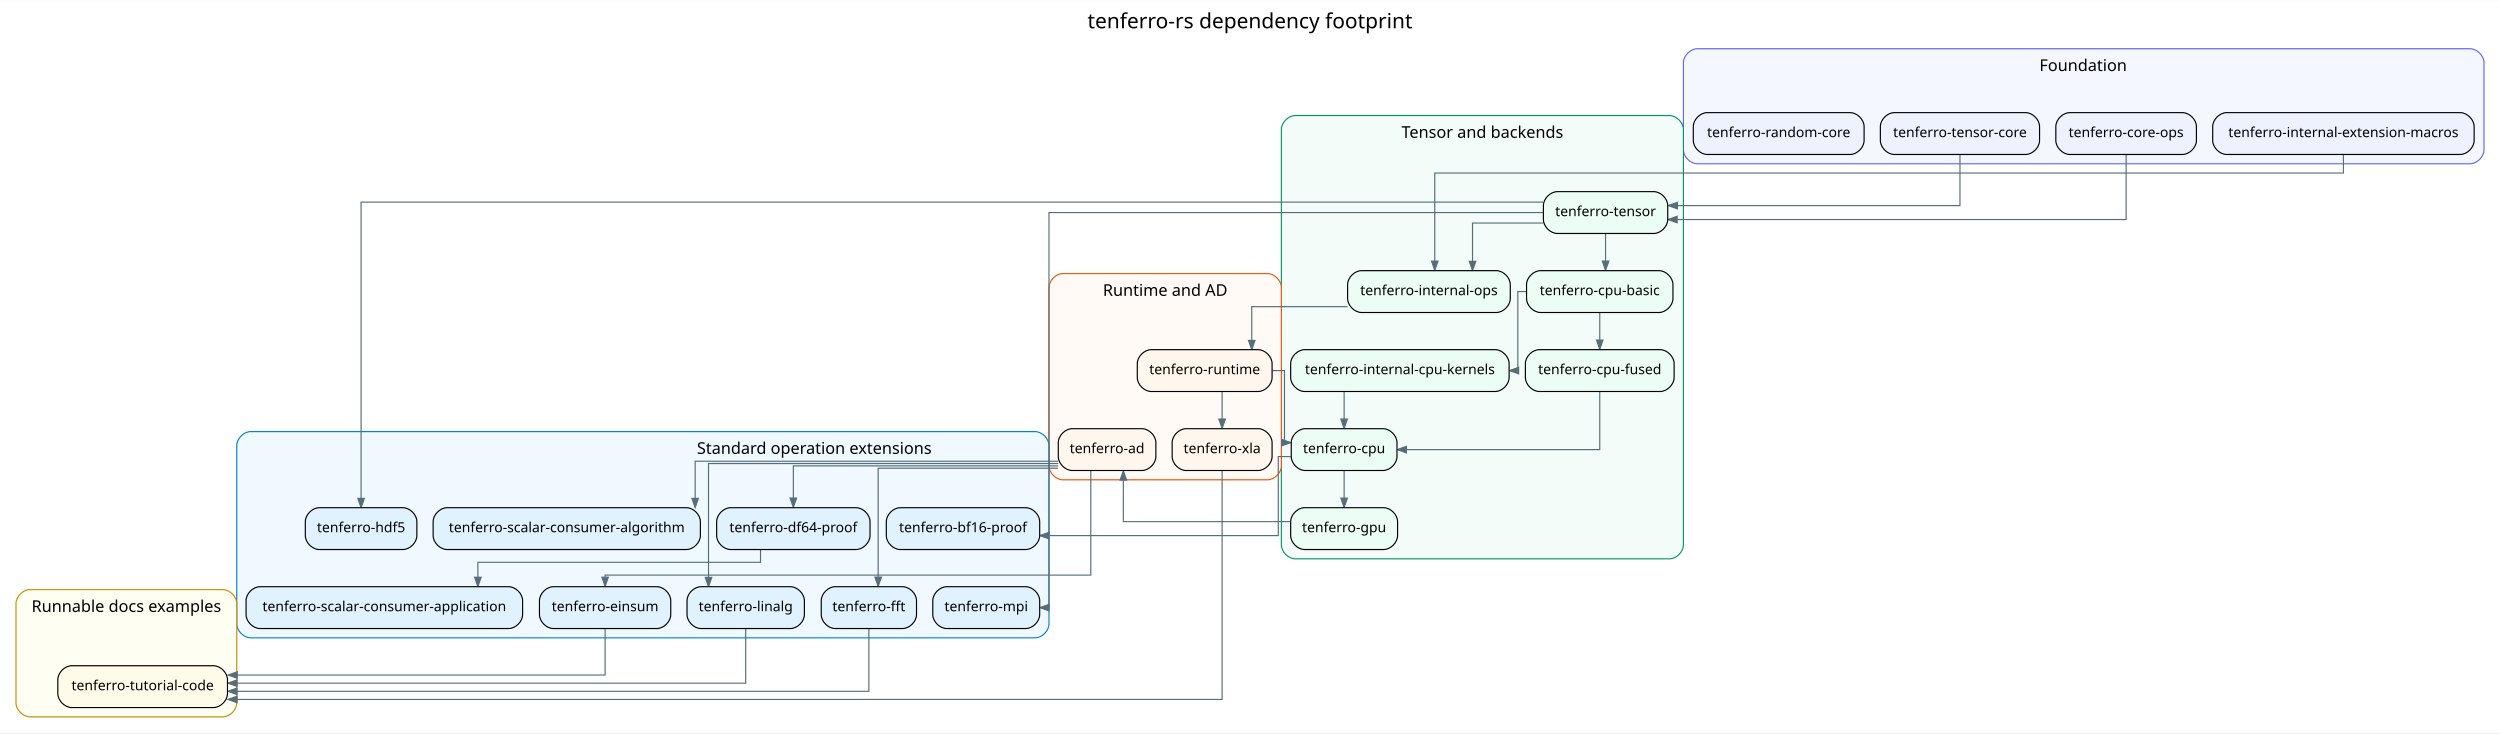
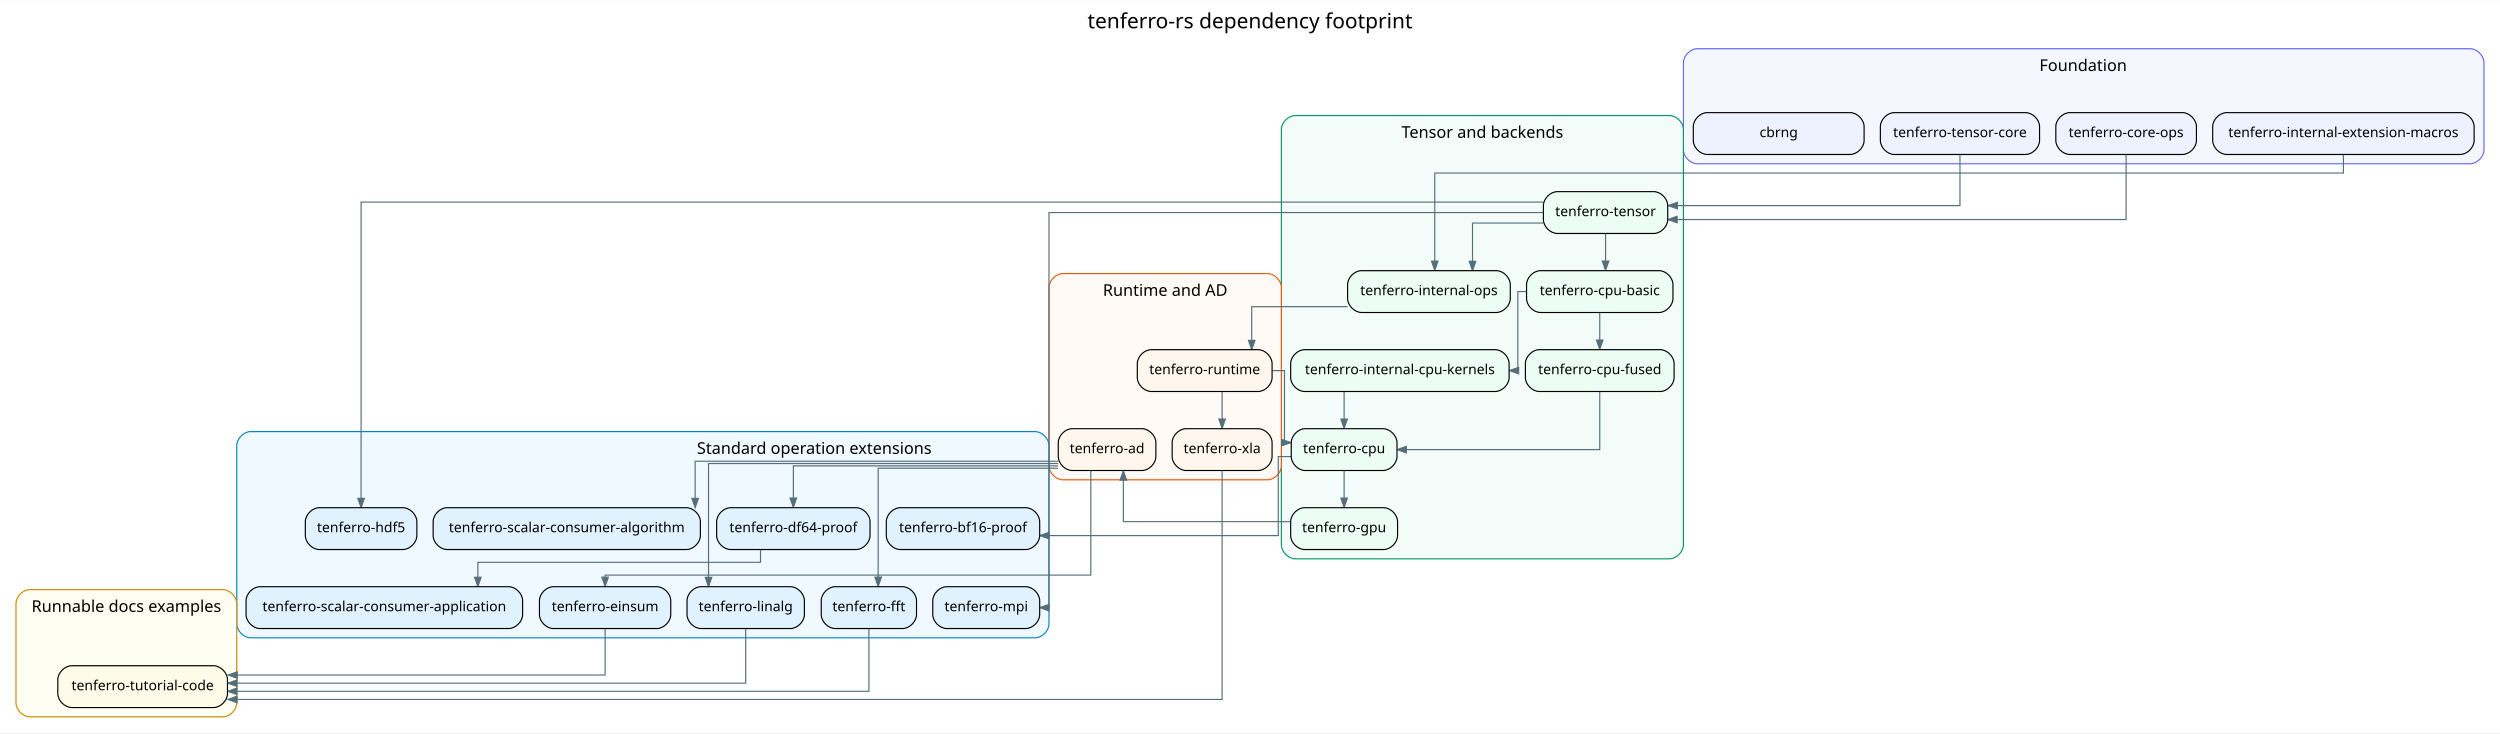
<svg xmlns="http://www.w3.org/2000/svg" xmlns:xlink="http://www.w3.org/1999/xlink" width="2152pt" height="631pt" viewBox="0.00 0.00 2151.52 630.52" role="img" aria-labelledby="dependency-footprint-title dependency-footprint-desc">
  <g id="graph0" class="graph" transform="scale(1 1) rotate(0) translate(5.76 624.76)">
    <polygon fill="#ffffff" stroke="transparent" points="-5.76,5.76 -5.76,-624.76 2145.76,-624.76 2145.76,5.76 -5.76,5.76" />
    <text text-anchor="middle" x="1070" y="-600.6" font-family="IBM Plex Sans" font-size="18.00">tenferro-rs dependency footprint</text>
    <g id="clust1" class="cluster">
      <path fill="#f5f7ff" stroke="#6366f1" d="M1455,-484C1455,-484 2120,-484 2120,-484 2126,-484 2132,-490 2132,-496 2132,-496 2132,-571 2132,-571 2132,-577 2126,-583 2120,-583 2120,-583 1455,-583 1455,-583 1449,-583 1443,-577 1443,-571 1443,-571 1443,-496 1443,-496 1443,-490 1449,-484 1455,-484" />
    </g>
    <g id="clust3" class="cluster">
      <path fill="#f3fcf8" stroke="#059669" d="M1109,-144C1109,-144 1431,-144 1431,-144 1437,-144 1443,-150 1443,-156 1443,-156 1443,-513.5 1443,-513.5 1443,-519.5 1437,-525.5 1431,-525.5 1431,-525.5 1109,-525.5 1109,-525.5 1103,-525.5 1097,-519.5 1097,-513.5 1097,-513.5 1097,-156 1097,-156 1097,-150 1103,-144 1109,-144" />
    </g>
    <g id="clust5" class="cluster">
      <path fill="#fffaf5" stroke="#ea580c" d="M909,-212C909,-212 1085,-212 1085,-212 1091,-212 1097,-218 1097,-224 1097,-224 1097,-377.5 1097,-377.5 1097,-383.5 1091,-389.5 1085,-389.5 1085,-389.5 909,-389.5 909,-389.5 903,-389.5 897,-383.5 897,-377.5 897,-377.5 897,-224 897,-224 897,-218 903,-212 909,-212" />
    </g>
    <g id="clust7" class="cluster">
      <path fill="#f0f9ff" stroke="#0284c7" d="M210,-76C210,-76 885,-76 885,-76 891,-76 897,-82 897,-88 897,-88 897,-241.5 897,-241.5 897,-247.5 891,-253.5 885,-253.5 885,-253.5 210,-253.5 210,-253.5 204,-253.5 198,-247.5 198,-241.5 198,-241.5 198,-88 198,-88 198,-82 204,-76 210,-76" />
    </g>
    <g id="clust9" class="cluster">
      <path fill="#fffef2" stroke="#ca8a04" d="M20,-8C20,-8 186,-8 186,-8 192,-8 198,-14 198,-20 198,-20 198,-105.5 198,-105.5 198,-111.5 192,-117.5 186,-117.5 186,-117.5 20,-117.5 20,-117.5 14,-117.5 8,-111.5 8,-105.5 8,-105.5 8,-20 8,-20 8,-14 14,-8 20,-8" />
    </g>
    <g id="edge1" class="edge">
      <path fill="none" stroke="#546e7a" d="M1681,-491.73C1681,-473.44 1681,-448 1681,-448 1681,-448 1437.83,-448 1437.83,-448" />
      <polygon fill="#546e7a" stroke="#546e7a" points="1437.83,-445.2 1429.83,-448 1437.83,-450.8 1437.83,-445.2" />
    </g>
    <g id="edge14" class="edge">
      <path fill="none" stroke="#546e7a" d="M2011,-491.81C2011,-483.72 2011,-476 2011,-476 2011,-476 1229,-476 1229,-476 1229,-476 1229,-400.24 1229,-400.24" />
      <polygon fill="#546e7a" stroke="#546e7a" points="1231.8,-400.24 1229,-392.24 1226.2,-400.24 1231.8,-400.24" />
    </g>
    <g id="edge2" class="edge">
      <path fill="none" stroke="#546e7a" d="M1824,-491.71C1824,-469.79 1824,-436 1824,-436 1824,-436 1437.59,-436 1437.59,-436" />
      <polygon fill="#546e7a" stroke="#546e7a" points="1437.59,-433.2 1429.59,-436 1437.59,-438.8 1437.59,-433.2" />
    </g>
    <g id="edge4" class="edge">
      <path fill="none" stroke="#546e7a" d="M1376,-423.78C1376,-423.78 1376,-400.27 1376,-400.27" />
      <polygon fill="#546e7a" stroke="#546e7a" points="1378.8,-400.27 1376,-392.27 1373.2,-400.27 1378.8,-400.27" />
    </g>
    <g id="edge13" class="edge">
      <path fill="none" stroke="#546e7a" d="M1322.44,-433C1292.64,-433 1261.5,-433 1261.5,-433 1261.5,-433 1261.5,-400.02 1261.5,-400.02" />
      <polygon fill="#546e7a" stroke="#546e7a" points="1264.3,-400.02 1261.5,-392.02 1258.7,-400.02 1264.3,-400.02" />
    </g>
    <g id="edge18" class="edge">
      <path fill="none" stroke="#546e7a" d="M1322.45,-442C1197.45,-442 897,-442 897,-442 897,-442 897,-102 897,-102 897,-102 896.2,-102 896.2,-102" />
      <polygon fill="#546e7a" stroke="#546e7a" points="897.03,-99.2 889.03,-102 897.03,-104.8 897.03,-99.2" />
    </g>
    <g id="edge19" class="edge">
      <path fill="none" stroke="#546e7a" d="M1322.15,-451C1104.97,-451 305,-451 305,-451 305,-451 305,-196.01 305,-196.01" />
      <polygon fill="#546e7a" stroke="#546e7a" points="307.8,-196.01 305,-188.01 302.2,-196.01 307.8,-196.01" />
    </g>
    <g id="edge6" class="edge">
      <path fill="none" stroke="#546e7a" d="M1151,-287.78C1151,-287.78 1151,-264.27 1151,-264.27" />
      <polygon fill="#546e7a" stroke="#546e7a" points="1153.8,-264.27 1151,-256.27 1148.2,-264.27 1153.8,-264.27" />
    </g>
    <g id="edge3" class="edge">
      <path fill="none" stroke="#546e7a" d="M1307.78,-374C1303.3,-374 1300.5,-374 1300.5,-374 1300.5,-374 1300.5,-306 1300.5,-306 1300.5,-306 1299.77,-306 1299.77,-306" />
      <polygon fill="#546e7a" stroke="#546e7a" points="1301.2,-303.2 1293.2,-306 1301.2,-308.8 1301.2,-303.2" />
    </g>
    <g id="edge5" class="edge">
      <path fill="none" stroke="#546e7a" d="M1371,-355.78C1371,-355.78 1371,-332.27 1371,-332.27" />
      <polygon fill="#546e7a" stroke="#546e7a" points="1373.8,-332.27 1371,-324.27 1368.2,-332.27 1373.8,-332.27" />
    </g>
    <g id="edge7" class="edge">
      <path fill="none" stroke="#546e7a" d="M1371,-287.78C1371,-267.63 1371,-238 1371,-238 1371,-238 1204.58,-238 1204.58,-238" />
      <polygon fill="#546e7a" stroke="#546e7a" points="1204.58,-235.2 1196.58,-238 1204.58,-240.8 1204.58,-235.2" />
    </g>
    <g id="edge9" class="edge">
      <path fill="none" stroke="#546e7a" d="M1151,-219.78C1151,-219.78 1151,-196.27 1151,-196.27" />
      <polygon fill="#546e7a" stroke="#546e7a" points="1153.8,-196.27 1151,-188.27 1148.2,-196.27 1153.8,-196.27" />
    </g>
    <g id="edge24" class="edge">
      <path fill="none" stroke="#546e7a" d="M1105.26,-232C1098.82,-232 1094.33,-232 1094.33,-232 1094.33,-232 1094.33,-164 1094.33,-164 1094.33,-164 897.03,-164 897.03,-164" />
      <polygon fill="#546e7a" stroke="#546e7a" points="897.03,-161.2 889.03,-164 897.03,-166.8 897.03,-161.2" />
    </g>
    <g id="edge12" class="edge">
      <path fill="none" stroke="#546e7a" d="M1104.52,-176C1048.27,-176 961,-176 961,-176 961,-176 961,-211.73 961,-211.73" />
      <polygon fill="#546e7a" stroke="#546e7a" points="958.2,-211.73 961,-219.73 963.8,-211.73 958.2,-211.73" />
    </g>
    <g id="edge10" class="edge">
      <path fill="none" stroke="#546e7a" d="M1154,-361C1113.91,-361 1071.5,-361 1071.5,-361 1071.5,-361 1071.5,-332.01 1071.5,-332.01" />
      <polygon fill="#546e7a" stroke="#546e7a" points="1074.3,-332.01 1071.5,-324.01 1068.7,-332.01 1074.3,-332.01" />
    </g>
    <g id="edge8" class="edge">
      <path fill="none" stroke="#546e7a" d="M1089.24,-306C1095.51,-306 1099.67,-306 1099.67,-306 1099.67,-306 1099.67,-244 1099.67,-244 1099.67,-244 1100.22,-244 1100.22,-244" />
      <polygon fill="#546e7a" stroke="#546e7a" points="1097.16,-246.8 1105.16,-244 1097.16,-241.2 1097.16,-246.8" />
    </g>
    <g id="edge11" class="edge">
      <path fill="none" stroke="#546e7a" d="M1046,-287.78C1046,-287.78 1046,-264.27 1046,-264.27" />
      <polygon fill="#546e7a" stroke="#546e7a" points="1048.8,-264.27 1046,-256.27 1043.2,-264.27 1048.8,-264.27" />
    </g>
    <g id="edge23" class="edge">
      <path fill="none" stroke="#546e7a" d="M1046,-219.67C1046,-167.68 1046,-23 1046,-23 1046,-23 198.28,-23 198.28,-23" />
      <polygon fill="#546e7a" stroke="#546e7a" points="198.28,-20.2 190.28,-23 198.28,-25.8 198.28,-20.2" />
    </g>
    <g id="edge15" class="edge">
      <path fill="none" stroke="#546e7a" d="M933,-219.68C933,-188.87 933,-130 933,-130 933,-130 515,-130 515,-130 515,-130 515,-128.21 515,-128.21" />
      <polygon fill="#546e7a" stroke="#546e7a" points="517.8,-128.21 515,-120.21 512.2,-128.21 517.8,-128.21" />
    </g>
    <g id="edge16" class="edge">
      <path fill="none" stroke="#546e7a" d="M904.94,-226C813.35,-226 604,-226 604,-226 604,-226 604,-128.03 604,-128.03" />
      <polygon fill="#546e7a" stroke="#546e7a" points="606.8,-128.03 604,-120.03 601.2,-128.03 606.8,-128.03" />
    </g>
    <g id="edge17" class="edge">
      <path fill="none" stroke="#546e7a" d="M904.74,-222C846.85,-222 750,-222 750,-222 750,-222 750,-128.23 750,-128.23" />
      <polygon fill="#546e7a" stroke="#546e7a" points="752.8,-128.23 750,-120.23 747.2,-128.23 752.8,-128.23" />
    </g>
    <g id="edge25" class="edge">
      <path fill="none" stroke="#546e7a" d="M904.81,-224C828.88,-224 677,-224 677,-224 677,-224 677,-196.28 677,-196.28" />
      <polygon fill="#546e7a" stroke="#546e7a" points="679.8,-196.28 677,-188.28 674.2,-196.28 679.8,-196.28" />
    </g>
    <g id="edge26" class="edge">
      <path fill="none" stroke="#546e7a" d="M904.94,-228C811.04,-228 592.5,-228 592.5,-228 592.5,-228 592.5,-196.03 592.5,-196.03" />
      <polygon fill="#546e7a" stroke="#546e7a" points="595.3,-196.03 592.5,-188.03 589.7,-196.03 595.3,-196.03" />
    </g>
    <g id="edge20" class="edge">
      <path fill="none" stroke="#546e7a" d="M515,-83.97C515,-66.94 515,-44 515,-44 515,-44 198.46,-44 198.46,-44" />
      <polygon fill="#546e7a" stroke="#546e7a" points="198.46,-41.2 190.46,-44 198.46,-46.8 198.46,-41.2" />
    </g>
    <g id="edge22" class="edge">
      <path fill="none" stroke="#546e7a" d="M636,-83.89C636,-64.66 636,-37 636,-37 636,-37 198.26,-37 198.26,-37" />
      <polygon fill="#546e7a" stroke="#546e7a" points="198.26,-34.2 190.26,-37 198.26,-39.8 198.26,-34.2" />
    </g>
    <g id="edge21" class="edge">
      <path fill="none" stroke="#546e7a" d="M742,-83.83C742,-62.5 742,-30 742,-30 742,-30 198.23,-30 198.23,-30" />
      <polygon fill="#546e7a" stroke="#546e7a" points="198.23,-27.2 190.23,-30 198.23,-32.8 198.23,-27.2" />
    </g>
    <g id="edge27" class="edge">
      <path fill="none" stroke="#546e7a" d="M648.75,-151.8C648.75,-145.97 648.75,-141 648.75,-141 648.75,-141 405.5,-141 405.5,-141 405.5,-141 405.5,-128.13 405.5,-128.13" />
      <polygon fill="#546e7a" stroke="#546e7a" points="408.3,-128.13 405.5,-120.13 402.7,-128.13 408.3,-128.13" />
    </g>
    <g id="node1" class="node cluster-title">
      <text text-anchor="middle" x="1787" y="-563.8" font-family="IBM Plex Sans" font-size="14.00">Foundation</text>
    </g>
    <g id="node2" class="node">
      <g id="a_node2">
        <a xlink:href="index.html#tenferro-tensor-core" xlink:title="tenferro-tensor-core" target="_parent">
          <path fill="#eef2ff" stroke="black" d="M1737.5,-528C1737.5,-528 1624.5,-528 1624.5,-528 1618.5,-528 1612.5,-522 1612.5,-516 1612.5,-516 1612.5,-504 1612.5,-504 1612.5,-498 1618.5,-492 1624.5,-492 1624.5,-492 1737.5,-492 1737.5,-492 1743.5,-492 1749.5,-498 1749.5,-504 1749.5,-504 1749.5,-516 1749.5,-516 1749.5,-522 1743.5,-528 1737.5,-528" />
          <text text-anchor="middle" x="1681" y="-506.9" font-family="IBM Plex Sans" font-size="12.00">tenferro-tensor-core</text>
        </a>
      </g>
    </g>
    <g id="node3" class="node">
      <g id="a_node3">
        <a xlink:href="index.html#tenferro-internal-extension-macros" xlink:title="tenferro-internal-extension-macros" target="_parent">
          <path fill="#eef2ff" stroke="black" d="M2111.5,-528C2111.5,-528 1910.5,-528 1910.5,-528 1904.5,-528 1898.5,-522 1898.5,-516 1898.5,-516 1898.5,-504 1898.5,-504 1898.5,-498 1904.5,-492 1910.5,-492 1910.5,-492 2111.5,-492 2111.5,-492 2117.5,-492 2123.5,-498 2123.5,-504 2123.5,-504 2123.5,-516 2123.5,-516 2123.5,-522 2117.5,-528 2111.5,-528" />
          <text text-anchor="middle" x="2011" y="-506.9" font-family="IBM Plex Sans" font-size="12.00">tenferro-internal-extension-macros</text>
        </a>
      </g>
    </g>
    <g id="node4" class="node">
      <g id="a_node4">
        <a xlink:href="index.html#tenferro-core-ops" xlink:title="tenferro-core-ops" target="_parent">
          <path fill="#eef2ff" stroke="black" d="M1872.5,-528C1872.5,-528 1775.5,-528 1775.5,-528 1769.5,-528 1763.5,-522 1763.5,-516 1763.5,-516 1763.5,-504 1763.5,-504 1763.5,-498 1769.5,-492 1775.5,-492 1775.5,-492 1872.5,-492 1872.5,-492 1878.5,-492 1884.5,-498 1884.5,-504 1884.5,-504 1884.5,-516 1884.5,-516 1884.5,-522 1878.5,-528 1872.5,-528" />
          <text text-anchor="middle" x="1824" y="-506.9" font-family="IBM Plex Sans" font-size="12.00">tenferro-core-ops</text>
        </a>
      </g>
    </g>
    <g id="node5" class="node">
      <g id="a_node5">
-         <a xlink:href="index.html#tenferro-random-core" xlink:title="tenferro-random-core" target="_parent">
+         <a xlink:href="index.html#cbrng" xlink:title="cbrng" target="_parent">
          <path fill="#eef2ff" stroke="black" d="M1586.5,-528C1586.5,-528 1463.5,-528 1463.5,-528 1457.5,-528 1451.5,-522 1451.5,-516 1451.5,-516 1451.5,-504 1451.5,-504 1451.5,-498 1457.5,-492 1463.5,-492 1463.5,-492 1586.5,-492 1586.5,-492 1592.5,-492 1598.5,-498 1598.5,-504 1598.5,-504 1598.5,-516 1598.5,-516 1598.5,-522 1592.5,-528 1586.5,-528" />
-           <text text-anchor="middle" x="1525" y="-506.9" font-family="IBM Plex Sans" font-size="12.00">tenferro-random-core</text>
+           <text text-anchor="middle" x="1525" y="-506.9" font-family="IBM Plex Sans" font-size="12.00">cbrng</text>
        </a>
      </g>
    </g>
    <g id="node6" class="node cluster-title">
      <text text-anchor="middle" x="1270" y="-506.3" font-family="IBM Plex Sans" font-size="14.00">Tensor and backends</text>
    </g>
    <g id="node7" class="node">
      <g id="a_node7">
        <a xlink:href="index.html#tenferro-tensor" xlink:title="tenferro-tensor" target="_parent">
          <path fill="#ecfdf5" stroke="black" d="M1417.5,-460C1417.5,-460 1334.5,-460 1334.5,-460 1328.5,-460 1322.5,-454 1322.5,-448 1322.5,-448 1322.5,-436 1322.5,-436 1322.5,-430 1328.5,-424 1334.5,-424 1334.5,-424 1417.5,-424 1417.5,-424 1423.5,-424 1429.5,-430 1429.5,-436 1429.5,-436 1429.5,-448 1429.5,-448 1429.5,-454 1423.5,-460 1417.5,-460" />
          <text text-anchor="middle" x="1376" y="-438.9" font-family="IBM Plex Sans" font-size="12.00">tenferro-tensor</text>
        </a>
      </g>
    </g>
    <g id="node8" class="node">
      <g id="a_node8">
        <a xlink:href="index.html#tenferro-internal-cpu-kernels" xlink:title="tenferro-internal-cpu-kernels" target="_parent">
          <path fill="#ecfdf5" stroke="black" d="M1281,-324C1281,-324 1117,-324 1117,-324 1111,-324 1105,-318 1105,-312 1105,-312 1105,-300 1105,-300 1105,-294 1111,-288 1117,-288 1117,-288 1281,-288 1281,-288 1287,-288 1293,-294 1293,-300 1293,-300 1293,-312 1293,-312 1293,-318 1287,-324 1281,-324" />
          <text text-anchor="middle" x="1199" y="-302.9" font-family="IBM Plex Sans" font-size="12.00">tenferro-internal-cpu-kernels</text>
        </a>
      </g>
    </g>
    <g id="node9" class="node">
      <g id="a_node9">
        <a xlink:href="index.html#tenferro-cpu-basic" xlink:title="tenferro-cpu-basic" target="_parent">
          <path fill="#ecfdf5" stroke="black" d="M1422,-392C1422,-392 1320,-392 1320,-392 1314,-392 1308,-386 1308,-380 1308,-380 1308,-368 1308,-368 1308,-362 1314,-356 1320,-356 1320,-356 1422,-356 1422,-356 1428,-356 1434,-362 1434,-368 1434,-368 1434,-380 1434,-380 1434,-386 1428,-392 1422,-392" />
          <text text-anchor="middle" x="1371" y="-370.9" font-family="IBM Plex Sans" font-size="12.00">tenferro-cpu-basic</text>
        </a>
      </g>
    </g>
    <g id="node10" class="node">
      <g id="a_node10">
        <a xlink:href="index.html#tenferro-cpu-fused" xlink:title="tenferro-cpu-fused" target="_parent">
          <path fill="#ecfdf5" stroke="black" d="M1423,-324C1423,-324 1319,-324 1319,-324 1313,-324 1307,-318 1307,-312 1307,-312 1307,-300 1307,-300 1307,-294 1313,-288 1319,-288 1319,-288 1423,-288 1423,-288 1429,-288 1435,-294 1435,-300 1435,-300 1435,-312 1435,-312 1435,-318 1429,-324 1423,-324" />
          <text text-anchor="middle" x="1371" y="-302.9" font-family="IBM Plex Sans" font-size="12.00">tenferro-cpu-fused</text>
        </a>
      </g>
    </g>
    <g id="node11" class="node">
      <g id="a_node11">
        <a xlink:href="index.html#tenferro-cpu" xlink:title="tenferro-cpu" target="_parent">
          <path fill="#ecfdf5" stroke="black" d="M1184.5,-256C1184.5,-256 1117.5,-256 1117.5,-256 1111.5,-256 1105.5,-250 1105.5,-244 1105.5,-244 1105.5,-232 1105.5,-232 1105.5,-226 1111.5,-220 1117.5,-220 1117.5,-220 1184.5,-220 1184.5,-220 1190.5,-220 1196.5,-226 1196.5,-232 1196.5,-232 1196.5,-244 1196.5,-244 1196.5,-250 1190.5,-256 1184.5,-256" />
          <text text-anchor="middle" x="1151" y="-234.9" font-family="IBM Plex Sans" font-size="12.00">tenferro-cpu</text>
        </a>
      </g>
    </g>
    <g id="node12" class="node">
      <g id="a_node12">
        <a xlink:href="index.html#tenferro-gpu" xlink:title="tenferro-gpu" target="_parent">
          <path fill="#ecfdf5" stroke="black" d="M1185,-188C1185,-188 1117,-188 1117,-188 1111,-188 1105,-182 1105,-176 1105,-176 1105,-164 1105,-164 1105,-158 1111,-152 1117,-152 1117,-152 1185,-152 1185,-152 1191,-152 1197,-158 1197,-164 1197,-164 1197,-176 1197,-176 1197,-182 1191,-188 1185,-188" />
          <text text-anchor="middle" x="1151" y="-166.9" font-family="IBM Plex Sans" font-size="12.00">tenferro-gpu</text>
        </a>
      </g>
    </g>
    <g id="node13" class="node">
      <g id="a_node13">
        <a xlink:href="index.html#tenferro-internal-ops" xlink:title="tenferro-internal-ops" target="_parent">
          <path fill="#ecfdf5" stroke="black" d="M1282,-392C1282,-392 1166,-392 1166,-392 1160,-392 1154,-386 1154,-380 1154,-380 1154,-368 1154,-368 1154,-362 1160,-356 1166,-356 1166,-356 1282,-356 1282,-356 1288,-356 1294,-362 1294,-368 1294,-368 1294,-380 1294,-380 1294,-386 1288,-392 1282,-392" />
          <text text-anchor="middle" x="1224" y="-370.9" font-family="IBM Plex Sans" font-size="12.00">tenferro-internal-ops</text>
        </a>
      </g>
    </g>
    <g id="node14" class="node cluster-title">
      <text text-anchor="middle" x="997" y="-370.3" font-family="IBM Plex Sans" font-size="14.00">Runtime and AD</text>
    </g>
    <g id="node15" class="node">
      <g id="a_node15">
        <a xlink:href="index.html#tenferro-runtime" xlink:title="tenferro-runtime" target="_parent">
          <path fill="#fff7ed" stroke="black" d="M1077,-324C1077,-324 985,-324 985,-324 979,-324 973,-318 973,-312 973,-312 973,-300 973,-300 973,-294 979,-288 985,-288 985,-288 1077,-288 1077,-288 1083,-288 1089,-294 1089,-300 1089,-300 1089,-312 1089,-312 1089,-318 1083,-324 1077,-324" />
          <text text-anchor="middle" x="1031" y="-302.9" font-family="IBM Plex Sans" font-size="12.00">tenferro-runtime</text>
        </a>
      </g>
    </g>
    <g id="node16" class="node">
      <g id="a_node16">
        <a xlink:href="index.html#tenferro-xla" xlink:title="tenferro-xla" target="_parent">
          <path fill="#fff7ed" stroke="black" d="M1077,-256C1077,-256 1015,-256 1015,-256 1009,-256 1003,-250 1003,-244 1003,-244 1003,-232 1003,-232 1003,-226 1009,-220 1015,-220 1015,-220 1077,-220 1077,-220 1083,-220 1089,-226 1089,-232 1089,-232 1089,-244 1089,-244 1089,-250 1083,-256 1077,-256" />
          <text text-anchor="middle" x="1046" y="-234.9" font-family="IBM Plex Sans" font-size="12.00">tenferro-xla</text>
        </a>
      </g>
    </g>
    <g id="node17" class="node">
      <g id="a_node17">
        <a xlink:href="index.html#tenferro-ad" xlink:title="tenferro-ad" target="_parent">
          <path fill="#fff7ed" stroke="black" d="M977,-256C977,-256 917,-256 917,-256 911,-256 905,-250 905,-244 905,-244 905,-232 905,-232 905,-226 911,-220 917,-220 917,-220 977,-220 977,-220 983,-220 989,-226 989,-232 989,-232 989,-244 989,-244 989,-250 983,-256 977,-256" />
          <text text-anchor="middle" x="947" y="-234.9" font-family="IBM Plex Sans" font-size="12.00">tenferro-ad</text>
        </a>
      </g>
    </g>
    <g id="node18" class="node cluster-title">
      <text text-anchor="middle" x="695" y="-234.3" font-family="IBM Plex Sans" font-size="14.00">Standard operation extensions</text>
    </g>
    <g id="node19" class="node">
      <g id="a_node19">
        <a xlink:href="index.html#tenferro-einsum" xlink:title="tenferro-einsum" target="_parent">
          <path fill="#e0f2fe" stroke="black" d="M559.5,-120C559.5,-120 470.5,-120 470.5,-120 464.5,-120 458.5,-114 458.5,-108 458.5,-108 458.5,-96 458.5,-96 458.5,-90 464.5,-84 470.5,-84 470.5,-84 559.5,-84 559.5,-84 565.5,-84 571.5,-90 571.5,-96 571.5,-96 571.5,-108 571.5,-108 571.5,-114 565.5,-120 559.5,-120" />
          <text text-anchor="middle" x="515" y="-98.9" font-family="IBM Plex Sans" font-size="12.00">tenferro-einsum</text>
        </a>
      </g>
    </g>
    <g id="node20" class="node">
      <g id="a_node20">
        <a xlink:href="index.html#tenferro-linalg" xlink:title="tenferro-linalg" target="_parent">
          <path fill="#e0f2fe" stroke="black" d="M674.5,-120C674.5,-120 597.5,-120 597.5,-120 591.5,-120 585.5,-114 585.5,-108 585.5,-108 585.5,-96 585.5,-96 585.5,-90 591.5,-84 597.5,-84 597.5,-84 674.5,-84 674.5,-84 680.5,-84 686.5,-90 686.5,-96 686.5,-96 686.5,-108 686.5,-108 686.5,-114 680.5,-120 674.5,-120" />
          <text text-anchor="middle" x="636" y="-98.9" font-family="IBM Plex Sans" font-size="12.00">tenferro-linalg</text>
        </a>
      </g>
    </g>
    <g id="node21" class="node">
      <g id="a_node21">
        <a xlink:href="index.html#tenferro-fft" xlink:title="tenferro-fft" target="_parent">
          <path fill="#e0f2fe" stroke="black" d="M771,-120C771,-120 713,-120 713,-120 707,-120 701,-114 701,-108 701,-108 701,-96 701,-96 701,-90 707,-84 713,-84 713,-84 771,-84 771,-84 777,-84 783,-90 783,-96 783,-96 783,-108 783,-108 783,-114 777,-120 771,-120" />
          <text text-anchor="middle" x="742" y="-98.9" font-family="IBM Plex Sans" font-size="12.00">tenferro-fft</text>
        </a>
      </g>
    </g>
    <g id="node22" class="node">
      <g id="a_node22">
        <a xlink:href="index.html#tenferro-mpi" xlink:title="tenferro-mpi" target="_parent">
          <path fill="#e0f2fe" stroke="black" d="M877,-120C877,-120 809,-120 809,-120 803,-120 797,-114 797,-108 797,-108 797,-96 797,-96 797,-90 803,-84 809,-84 809,-84 877,-84 877,-84 883,-84 889,-90 889,-96 889,-96 889,-108 889,-108 889,-114 883,-120 877,-120" />
          <text text-anchor="middle" x="843" y="-98.9" font-family="IBM Plex Sans" font-size="12.00">tenferro-mpi</text>
        </a>
      </g>
    </g>
    <g id="node23" class="node">
      <g id="a_node23">
        <a xlink:href="index.html#tenferro-hdf5" xlink:title="tenferro-hdf5" target="_parent">
          <path fill="#e0f2fe" stroke="black" d="M341,-188C341,-188 269,-188 269,-188 263,-188 257,-182 257,-176 257,-176 257,-164 257,-164 257,-158 263,-152 269,-152 269,-152 341,-152 341,-152 347,-152 353,-158 353,-164 353,-164 353,-176 353,-176 353,-182 347,-188 341,-188" />
          <text text-anchor="middle" x="305" y="-166.9" font-family="IBM Plex Sans" font-size="12.00">tenferro-hdf5</text>
        </a>
      </g>
    </g>
    <g id="node24" class="node">
      <g id="a_node24">
        <a xlink:href="index.html#tenferro-bf16-proof" xlink:title="tenferro-bf16-proof" target="_parent">
          <path fill="#e0f2fe" stroke="black" d="M877,-188C877,-188 769,-188 769,-188 763,-188 757,-182 757,-176 757,-176 757,-164 757,-164 757,-158 763,-152 769,-152 769,-152 877,-152 877,-152 883,-152 889,-158 889,-164 889,-164 889,-176 889,-176 889,-182 883,-188 877,-188" />
          <text text-anchor="middle" x="823" y="-166.9" font-family="IBM Plex Sans" font-size="12.00">tenferro-bf16-proof</text>
        </a>
      </g>
    </g>
    <g id="node25" class="node">
      <g id="a_node25">
        <a xlink:href="index.html#tenferro-df64-proof" xlink:title="tenferro-df64-proof" target="_parent">
          <path fill="#e0f2fe" stroke="black" d="M731,-188C731,-188 623,-188 623,-188 617,-188 611,-182 611,-176 611,-176 611,-164 611,-164 611,-158 617,-152 623,-152 623,-152 731,-152 731,-152 737,-152 743,-158 743,-164 743,-164 743,-176 743,-176 743,-182 737,-188 731,-188" />
          <text text-anchor="middle" x="677" y="-166.9" font-family="IBM Plex Sans" font-size="12.00">tenferro-df64-proof</text>
        </a>
      </g>
    </g>
    <g id="node26" class="node">
      <g id="a_node26">
        <a xlink:href="index.html#tenferro-scalar-consumer-algorithm" xlink:title="tenferro-scalar-consumer-algorithm" target="_parent">
          <path fill="#e0f2fe" stroke="black" d="M585,-188C585,-188 379,-188 379,-188 373,-188 367,-182 367,-176 367,-176 367,-164 367,-164 367,-158 373,-152 379,-152 379,-152 585,-152 585,-152 591,-152 597,-158 597,-164 597,-164 597,-176 597,-176 597,-182 591,-188 585,-188" />
          <text text-anchor="middle" x="482" y="-166.9" font-family="IBM Plex Sans" font-size="12.00">tenferro-scalar-consumer-algorithm</text>
        </a>
      </g>
    </g>
    <g id="node27" class="node">
      <g id="a_node27">
        <a xlink:href="index.html#tenferro-scalar-consumer-application" xlink:title="tenferro-scalar-consumer-application" target="_parent">
          <path fill="#e0f2fe" stroke="black" d="M432,-120C432,-120 218,-120 218,-120 212,-120 206,-114 206,-108 206,-108 206,-96 206,-96 206,-90 212,-84 218,-84 218,-84 432,-84 432,-84 438,-84 444,-90 444,-96 444,-96 444,-108 444,-108 444,-114 438,-120 432,-120" />
          <text text-anchor="middle" x="325" y="-98.9" font-family="IBM Plex Sans" font-size="12.00">tenferro-scalar-consumer-application</text>
        </a>
      </g>
    </g>
    <g id="node28" class="node cluster-title">
      <text text-anchor="middle" x="103" y="-98.3" font-family="IBM Plex Sans" font-size="14.00">Runnable docs examples</text>
    </g>
    <g id="node29" class="node">
      <g id="a_node29">
        <a xlink:href="index.html#tenferro-tutorial-code" xlink:title="tenferro-tutorial-code" target="_parent">
          <path fill="#fefce8" stroke="black" d="M178,-52C178,-52 56,-52 56,-52 50,-52 44,-46 44,-40 44,-40 44,-28 44,-28 44,-22 50,-16 56,-16 56,-16 178,-16 178,-16 184,-16 190,-22 190,-28 190,-28 190,-40 190,-40 190,-46 184,-52 178,-52" />
          <text text-anchor="middle" x="117" y="-30.9" font-family="IBM Plex Sans" font-size="12.00">tenferro-tutorial-code</text>
        </a>
      </g>
    </g>
  </g>
</svg>
